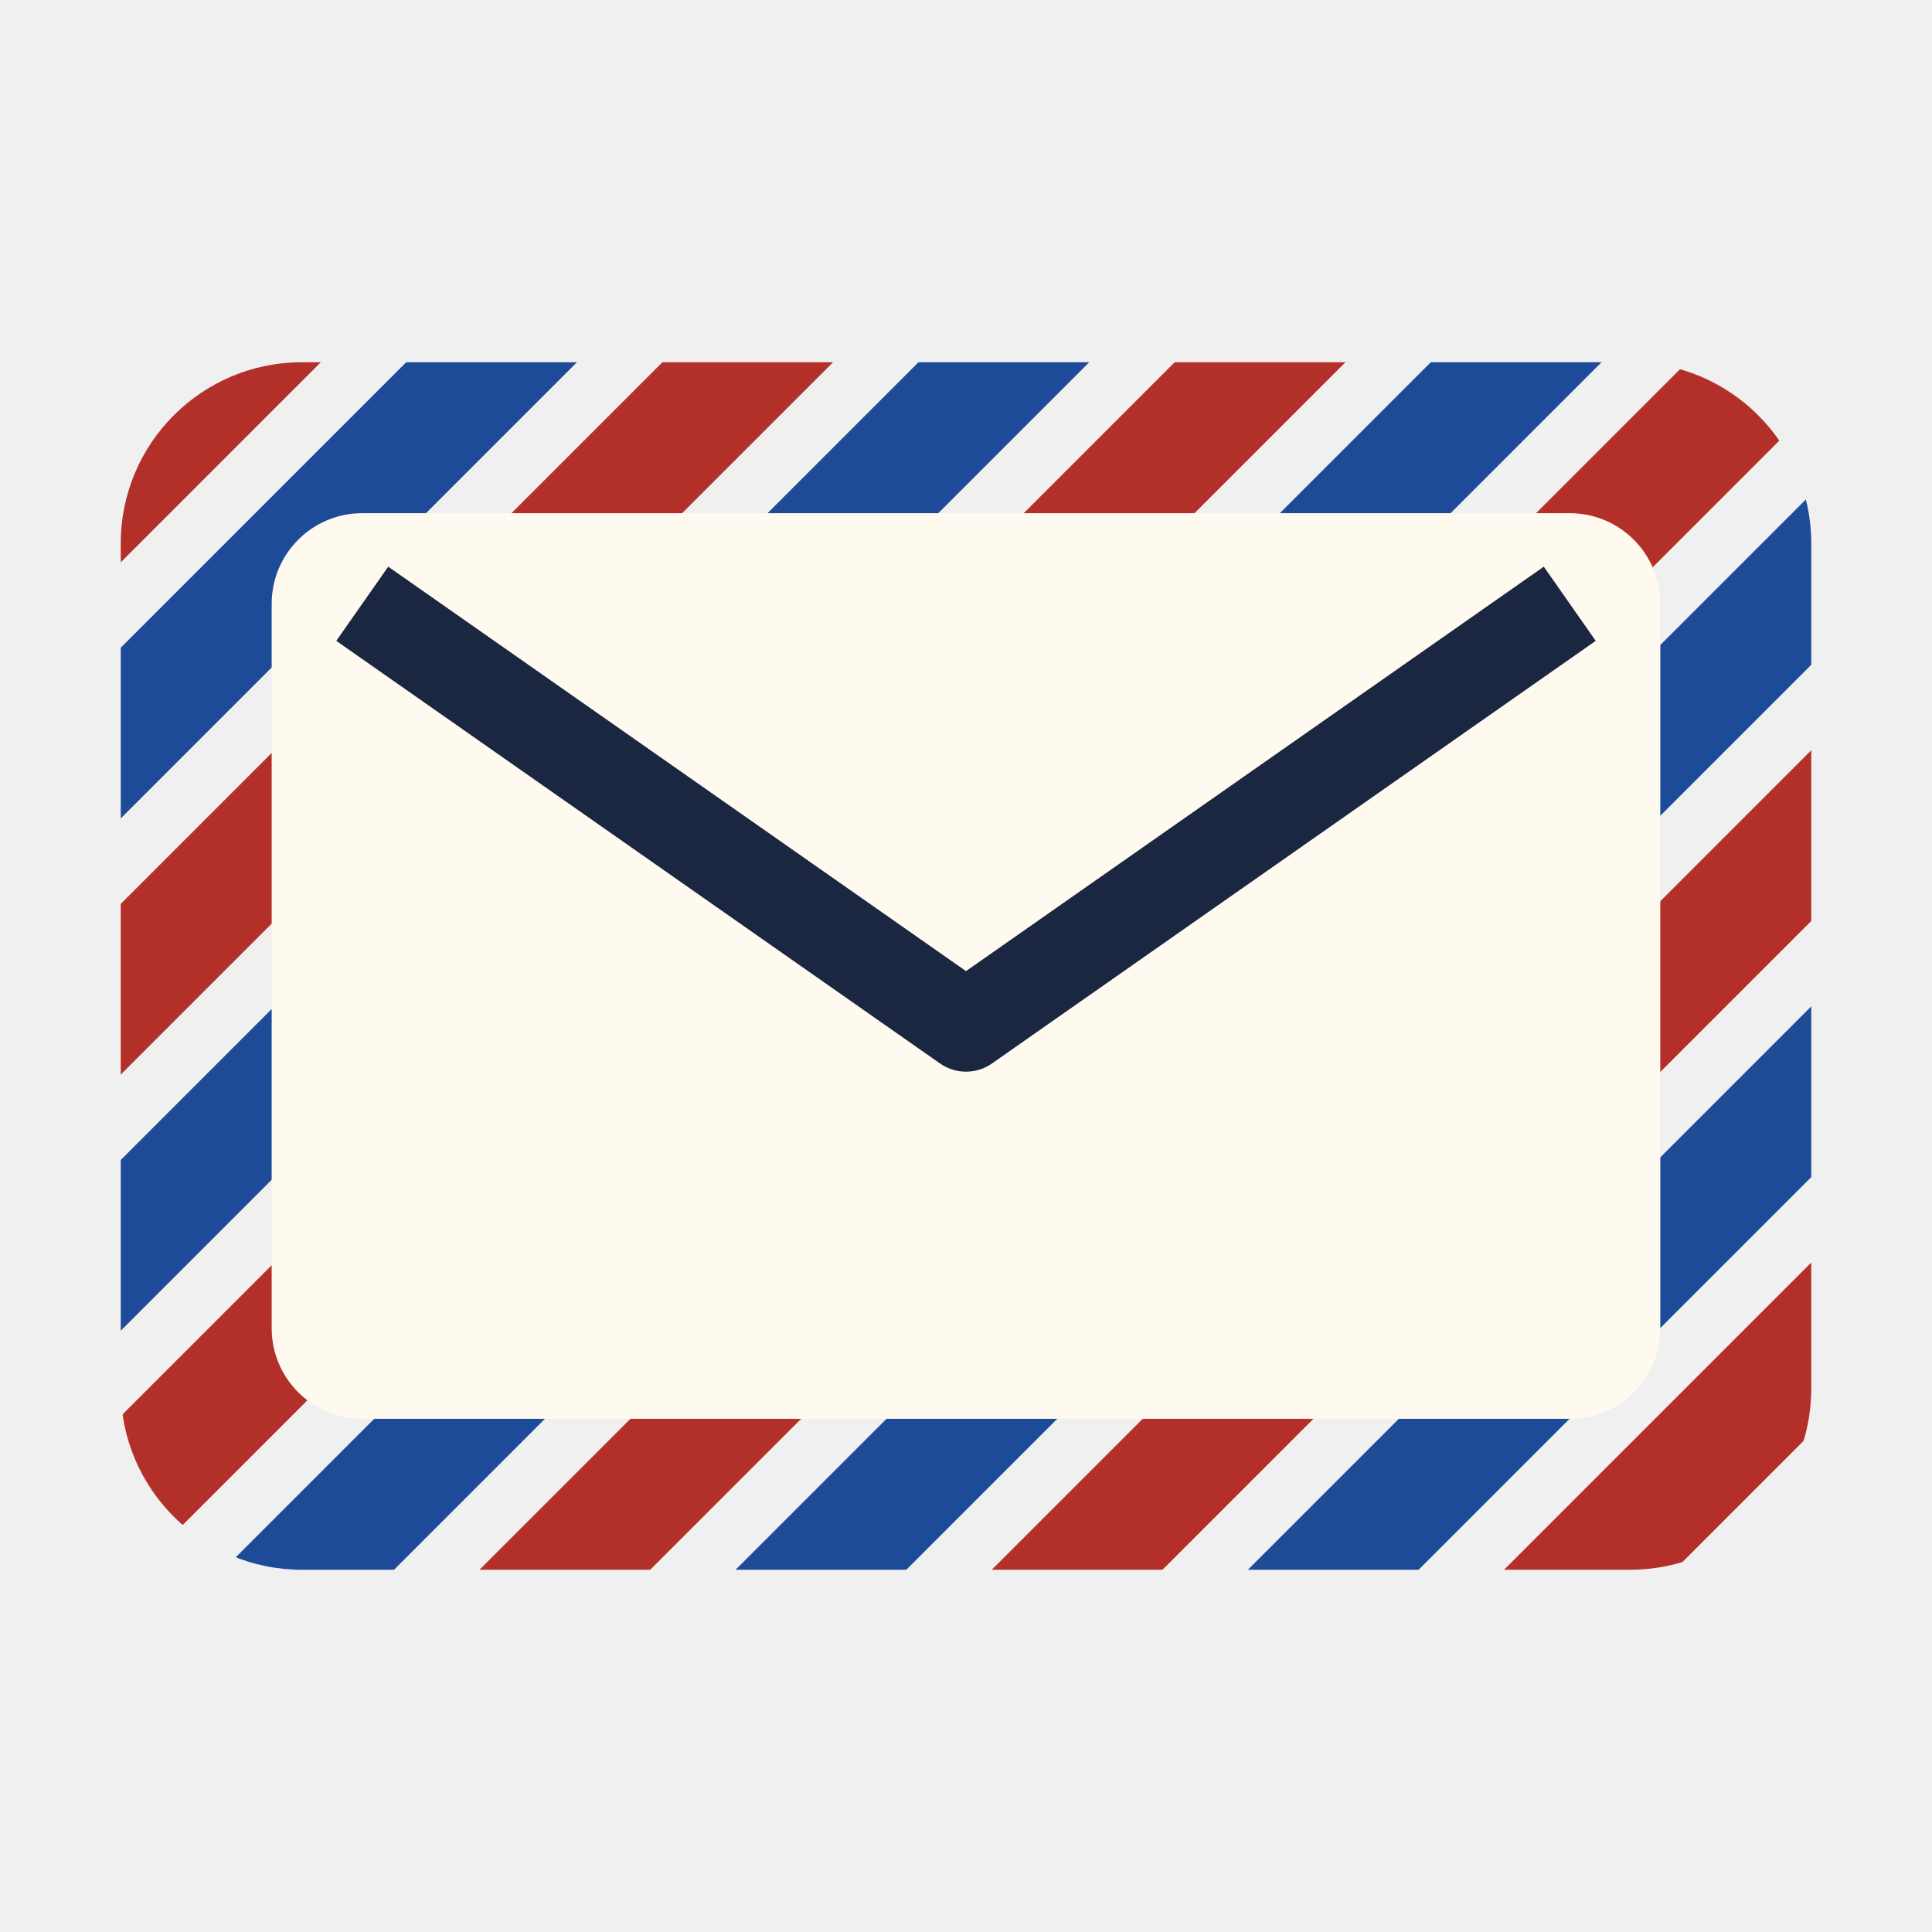
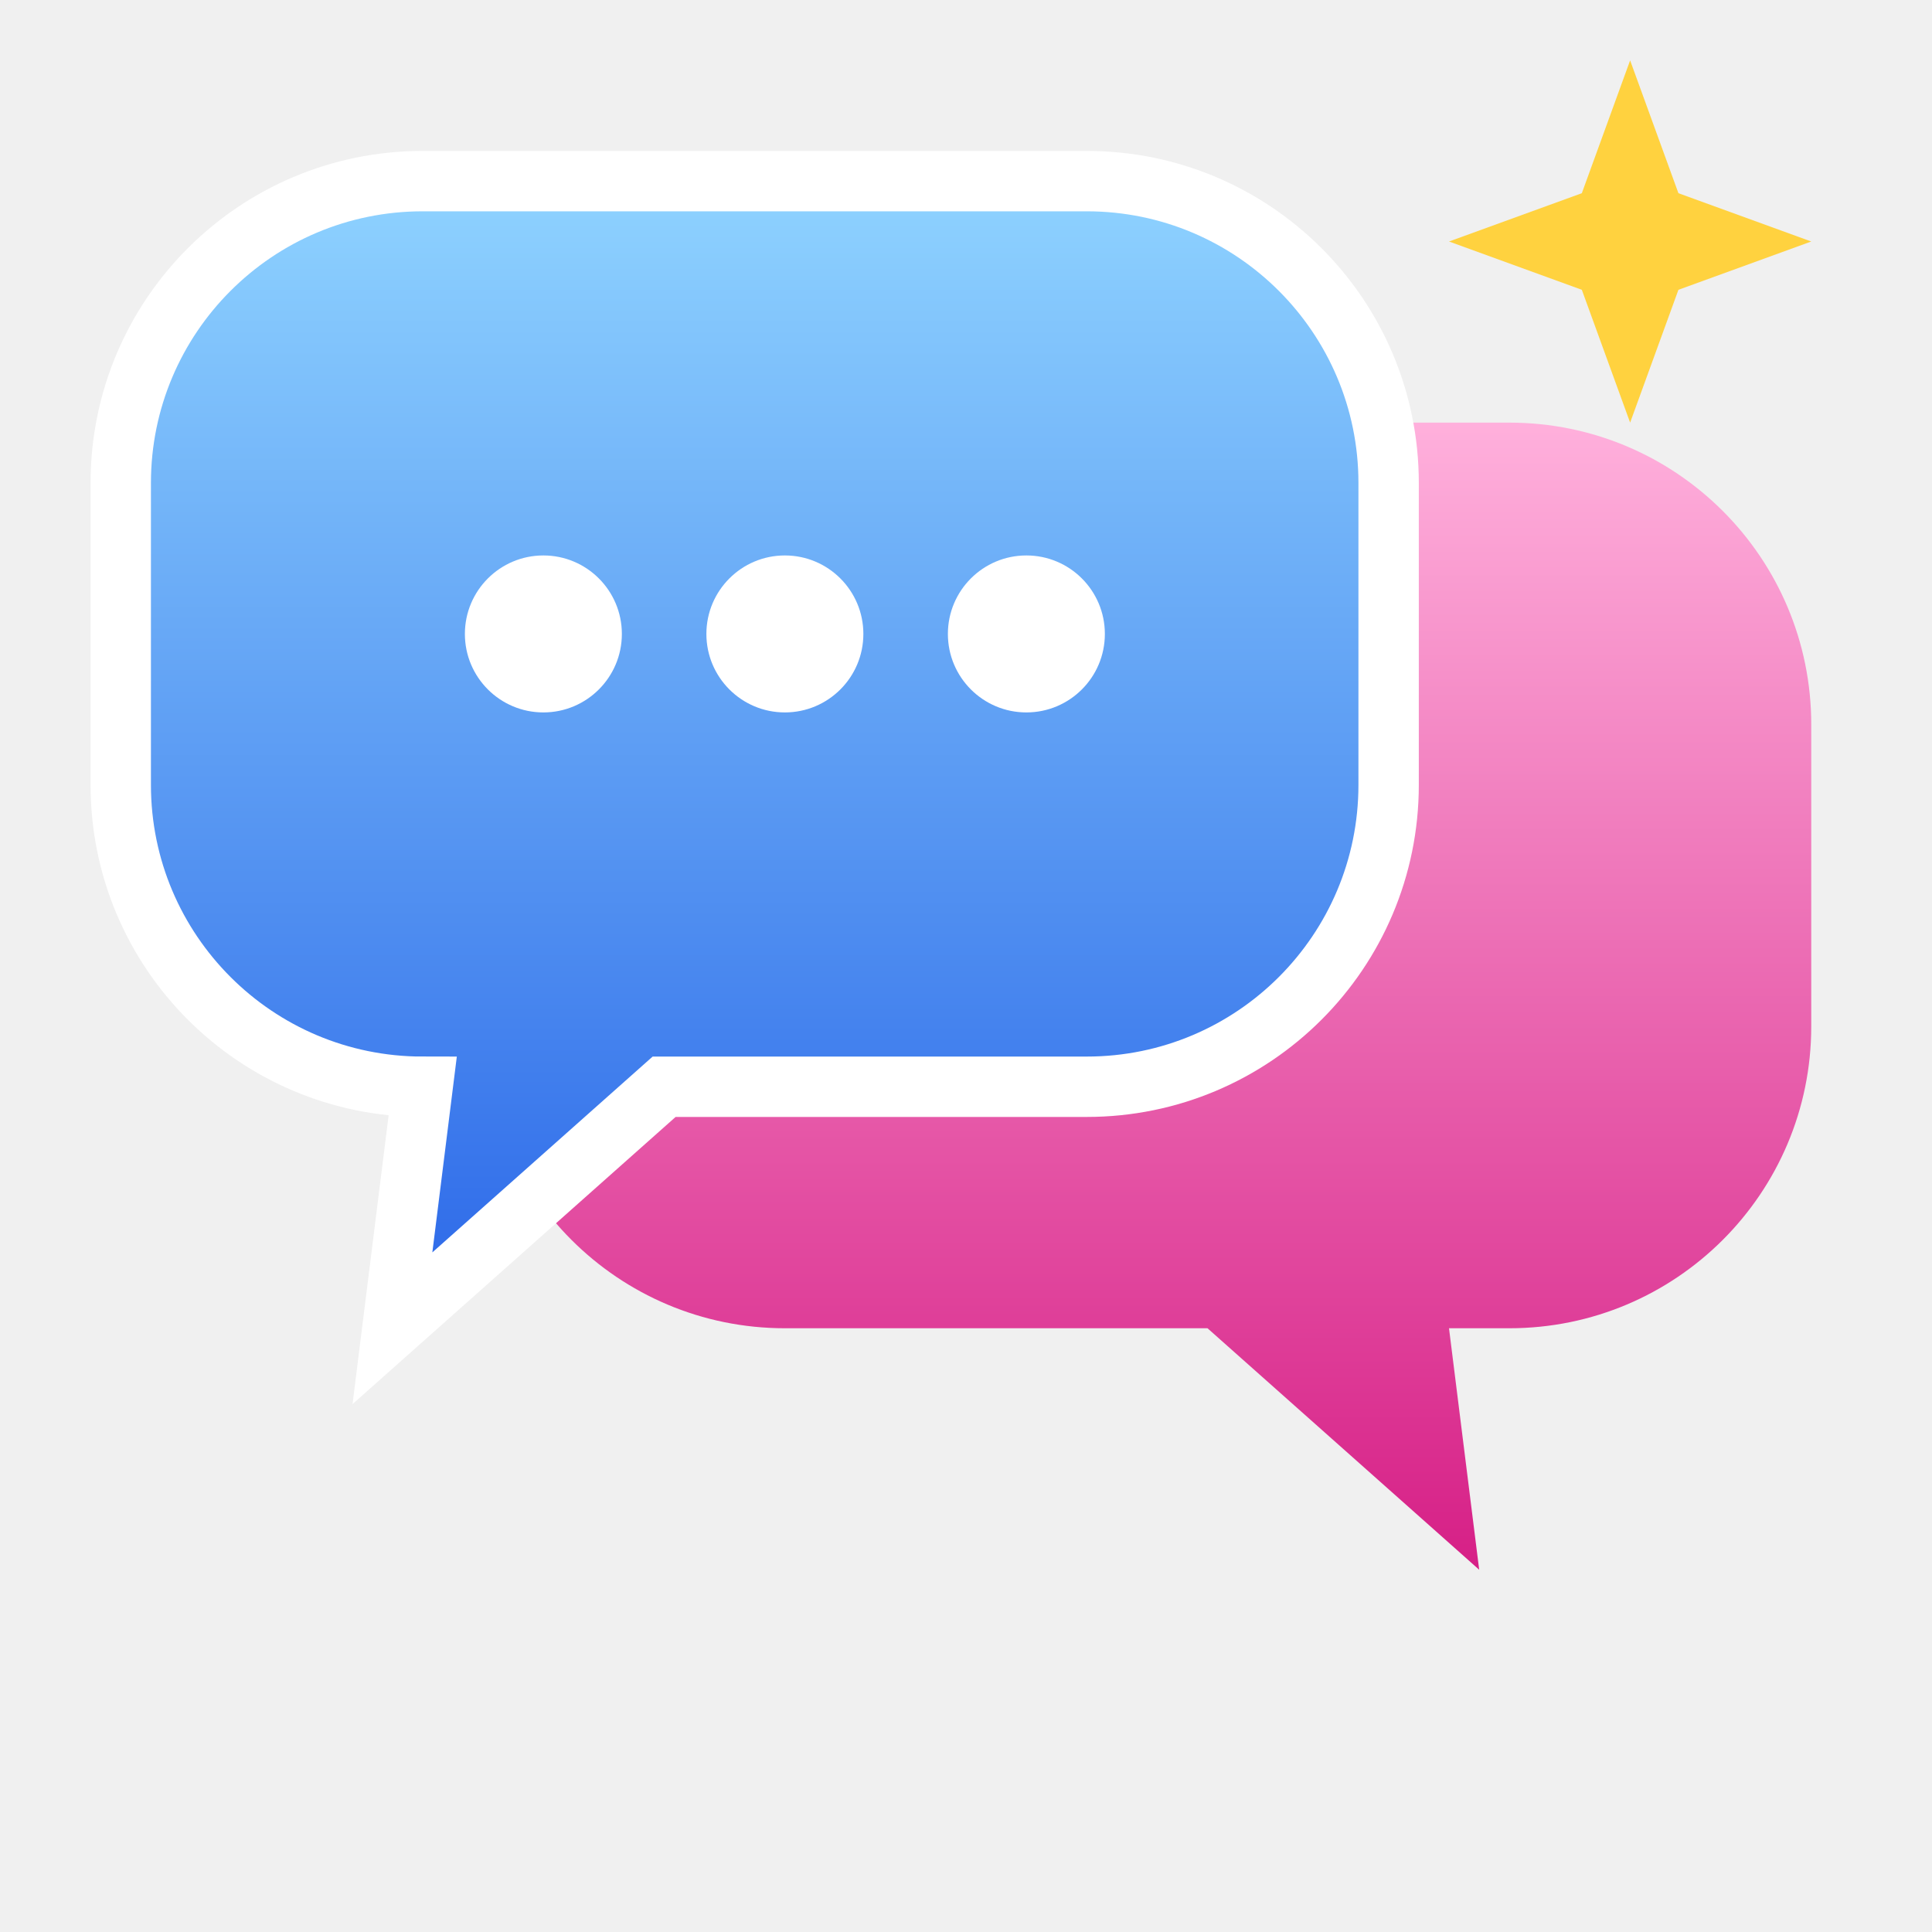
<svg xmlns="http://www.w3.org/2000/svg" viewBox="0 0 64 64">
  <defs>
-     <pattern id="s" width="12" height="12" patternUnits="userSpaceOnUse" patternTransform="rotate(45)">
-       <rect width="4" height="12" fill="#b3302a" />
-       <rect x="6" width="4" height="12" fill="#1d4b97" />
-     </pattern>
+     <linearGradient id="a" x1="0" y1="0" x2="0" y2="1">
+       <stop offset="0" stop-color="#8fd3ff" />
+       <stop offset="1" stop-color="#2a66e8" />
+     </linearGradient>
+     <linearGradient id="b" x1="0" y1="0" x2="0" y2="1">
+       <stop offset="0" stop-color="#ffb0dc" />
+       <stop offset="1" stop-color="#d61f86" />
+     </linearGradient>
  </defs>
-   <rect x="4" y="12" width="56" height="40" rx="6" fill="url(#s)" />
-   <rect x="9" y="17" width="46" height="30" rx="3" fill="#fffaf0" />
-   <path d="M12 20l20 14 20-14" fill="none" stroke="#1b2640" stroke-width="3" stroke-linejoin="round" />
+   <path d="M26 14h24a10 10 0 0 1 10 10v10a10 10 0 0 1-10 10h-2l1 8-9-8H26a10 10 0 0 1-10-10V24a10 10 0 0 1 10-10z" fill="url(#b)" />
+   <path d="M14 6h22a10 10 0 0 1 10 10v10a10 10 0 0 1-10 10H22l-9 8 1-8a10 10 0 0 1-10-10V16A10 10 0 0 1 14 6z" fill="url(#a)" stroke="#fff" stroke-width="2" />
+   <circle cx="18" cy="21" r="2.6" fill="#fff" />
+   <circle cx="26" cy="21" r="2.6" fill="#fff" />
+   <circle cx="34" cy="21" r="2.6" fill="#fff" />
+   <path d="M54 2l1.6 4.4L60 8l-4.4 1.6L54 14l-1.6-4.4L48 8l4.4-1.6z" fill="#ffd23f" />
</svg>
